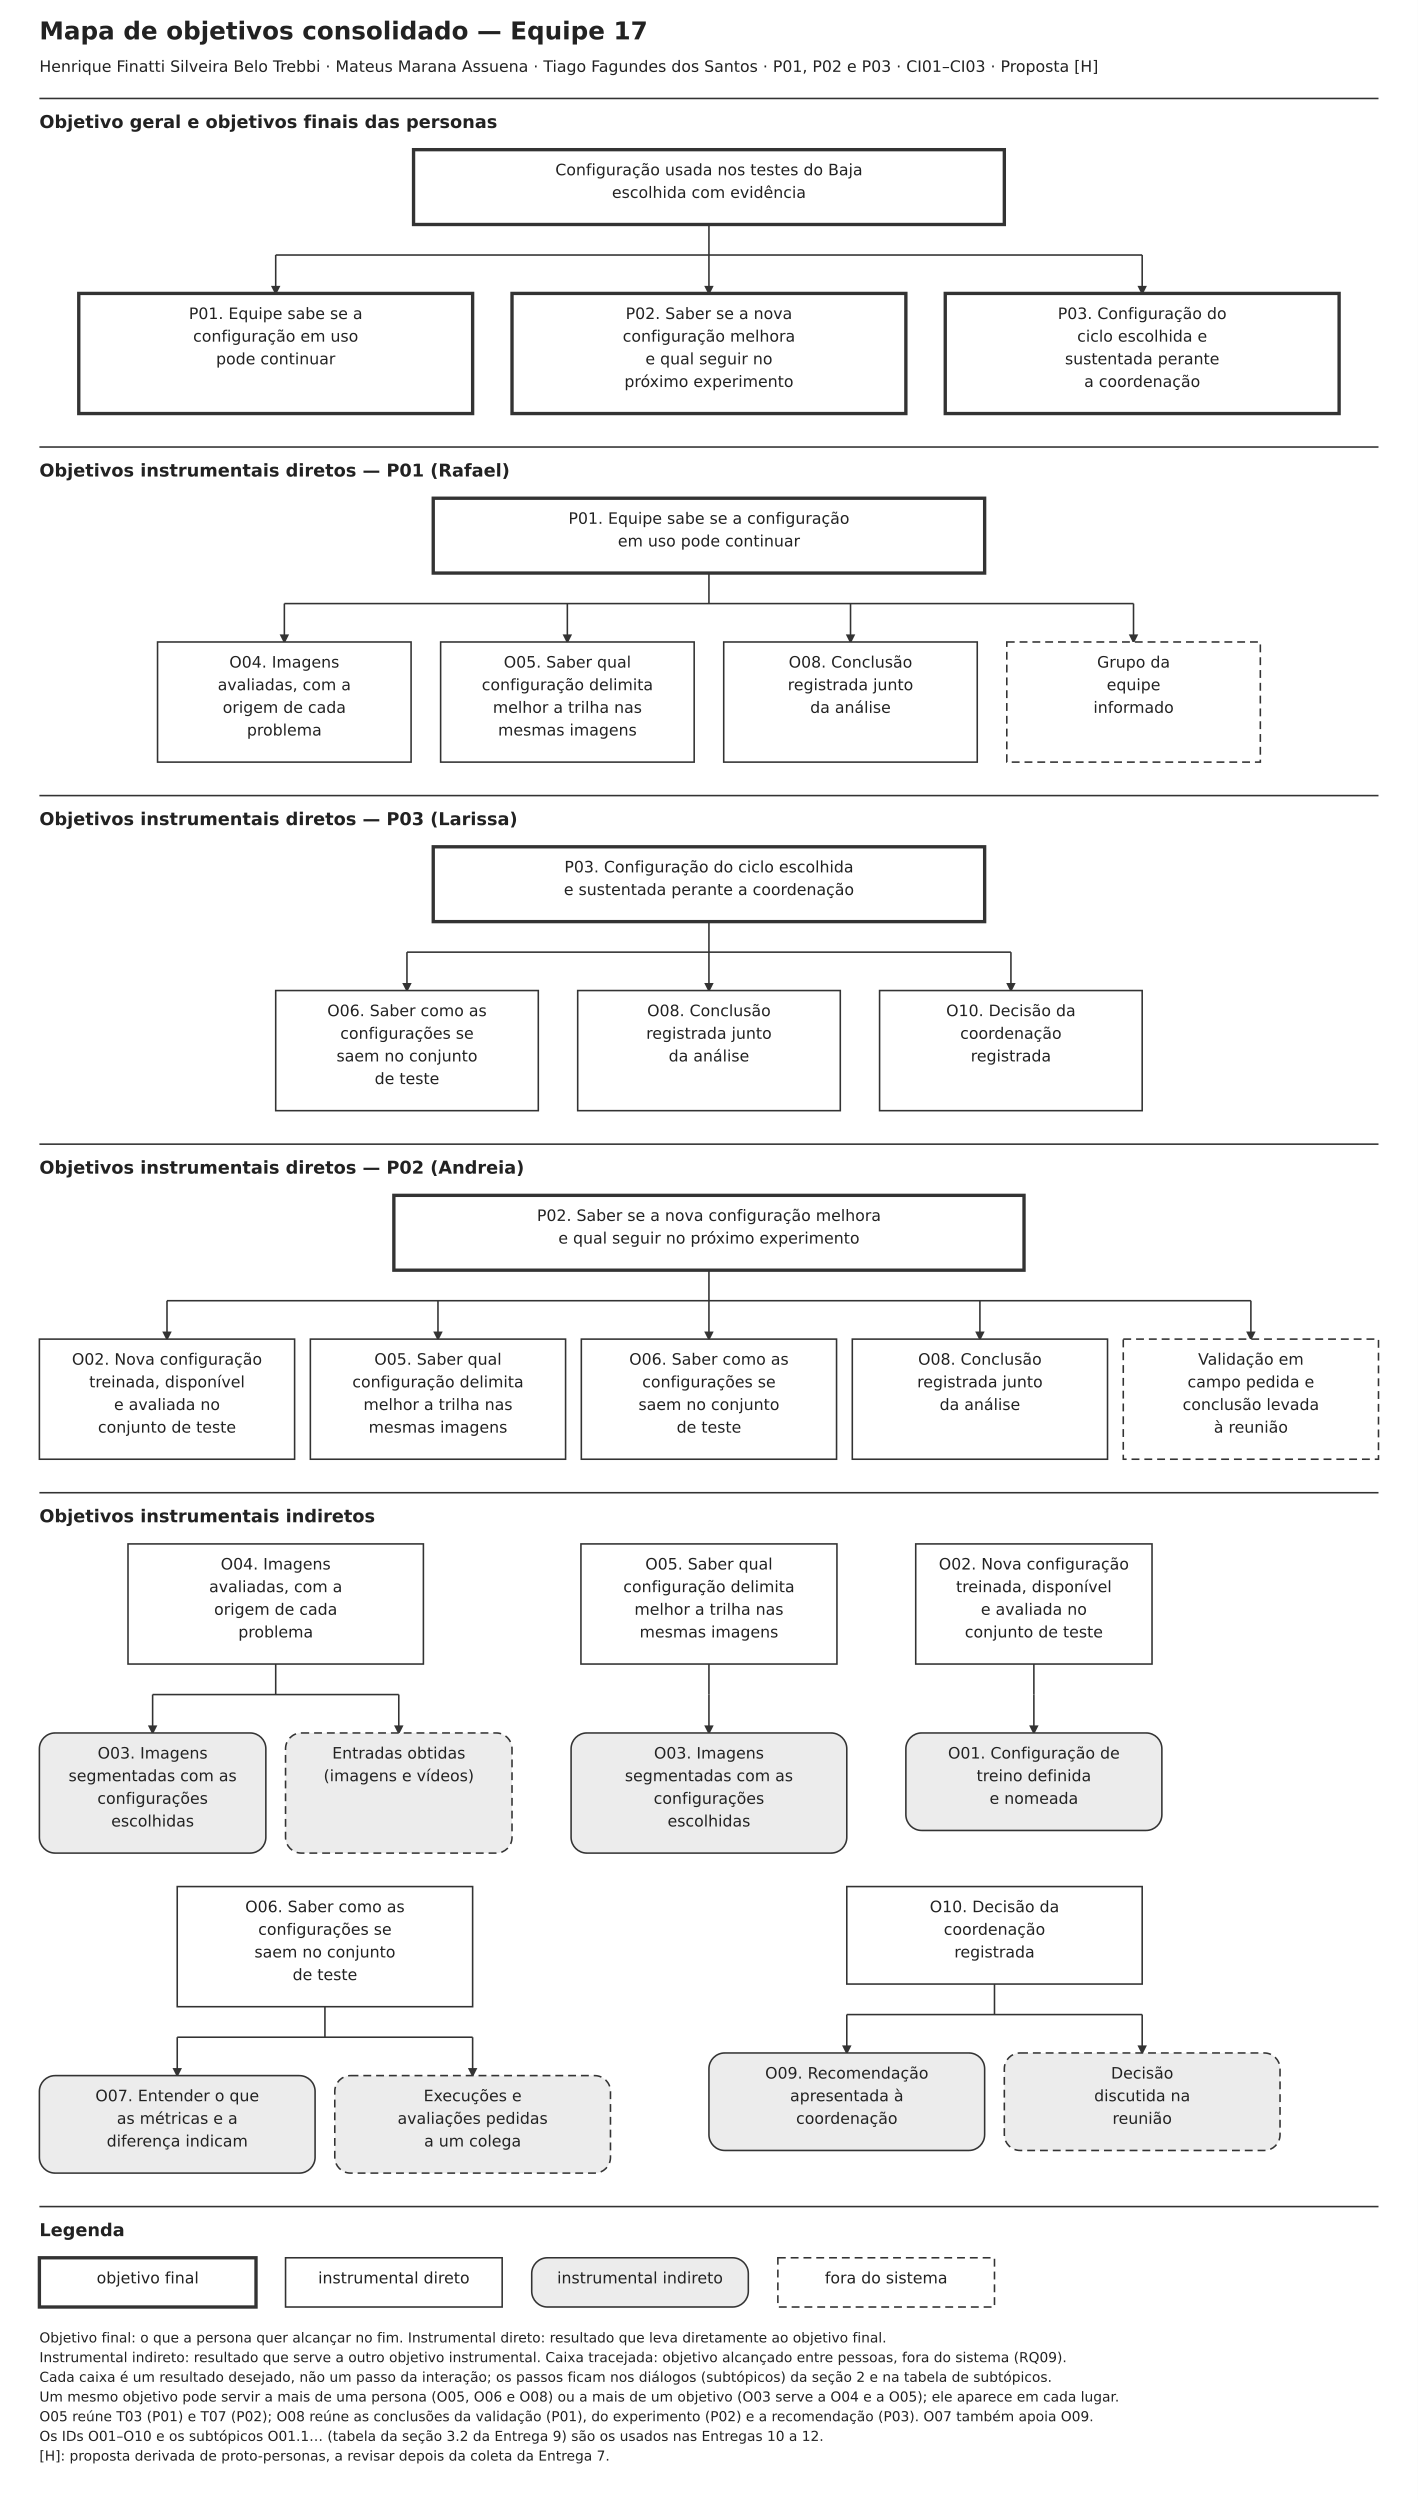
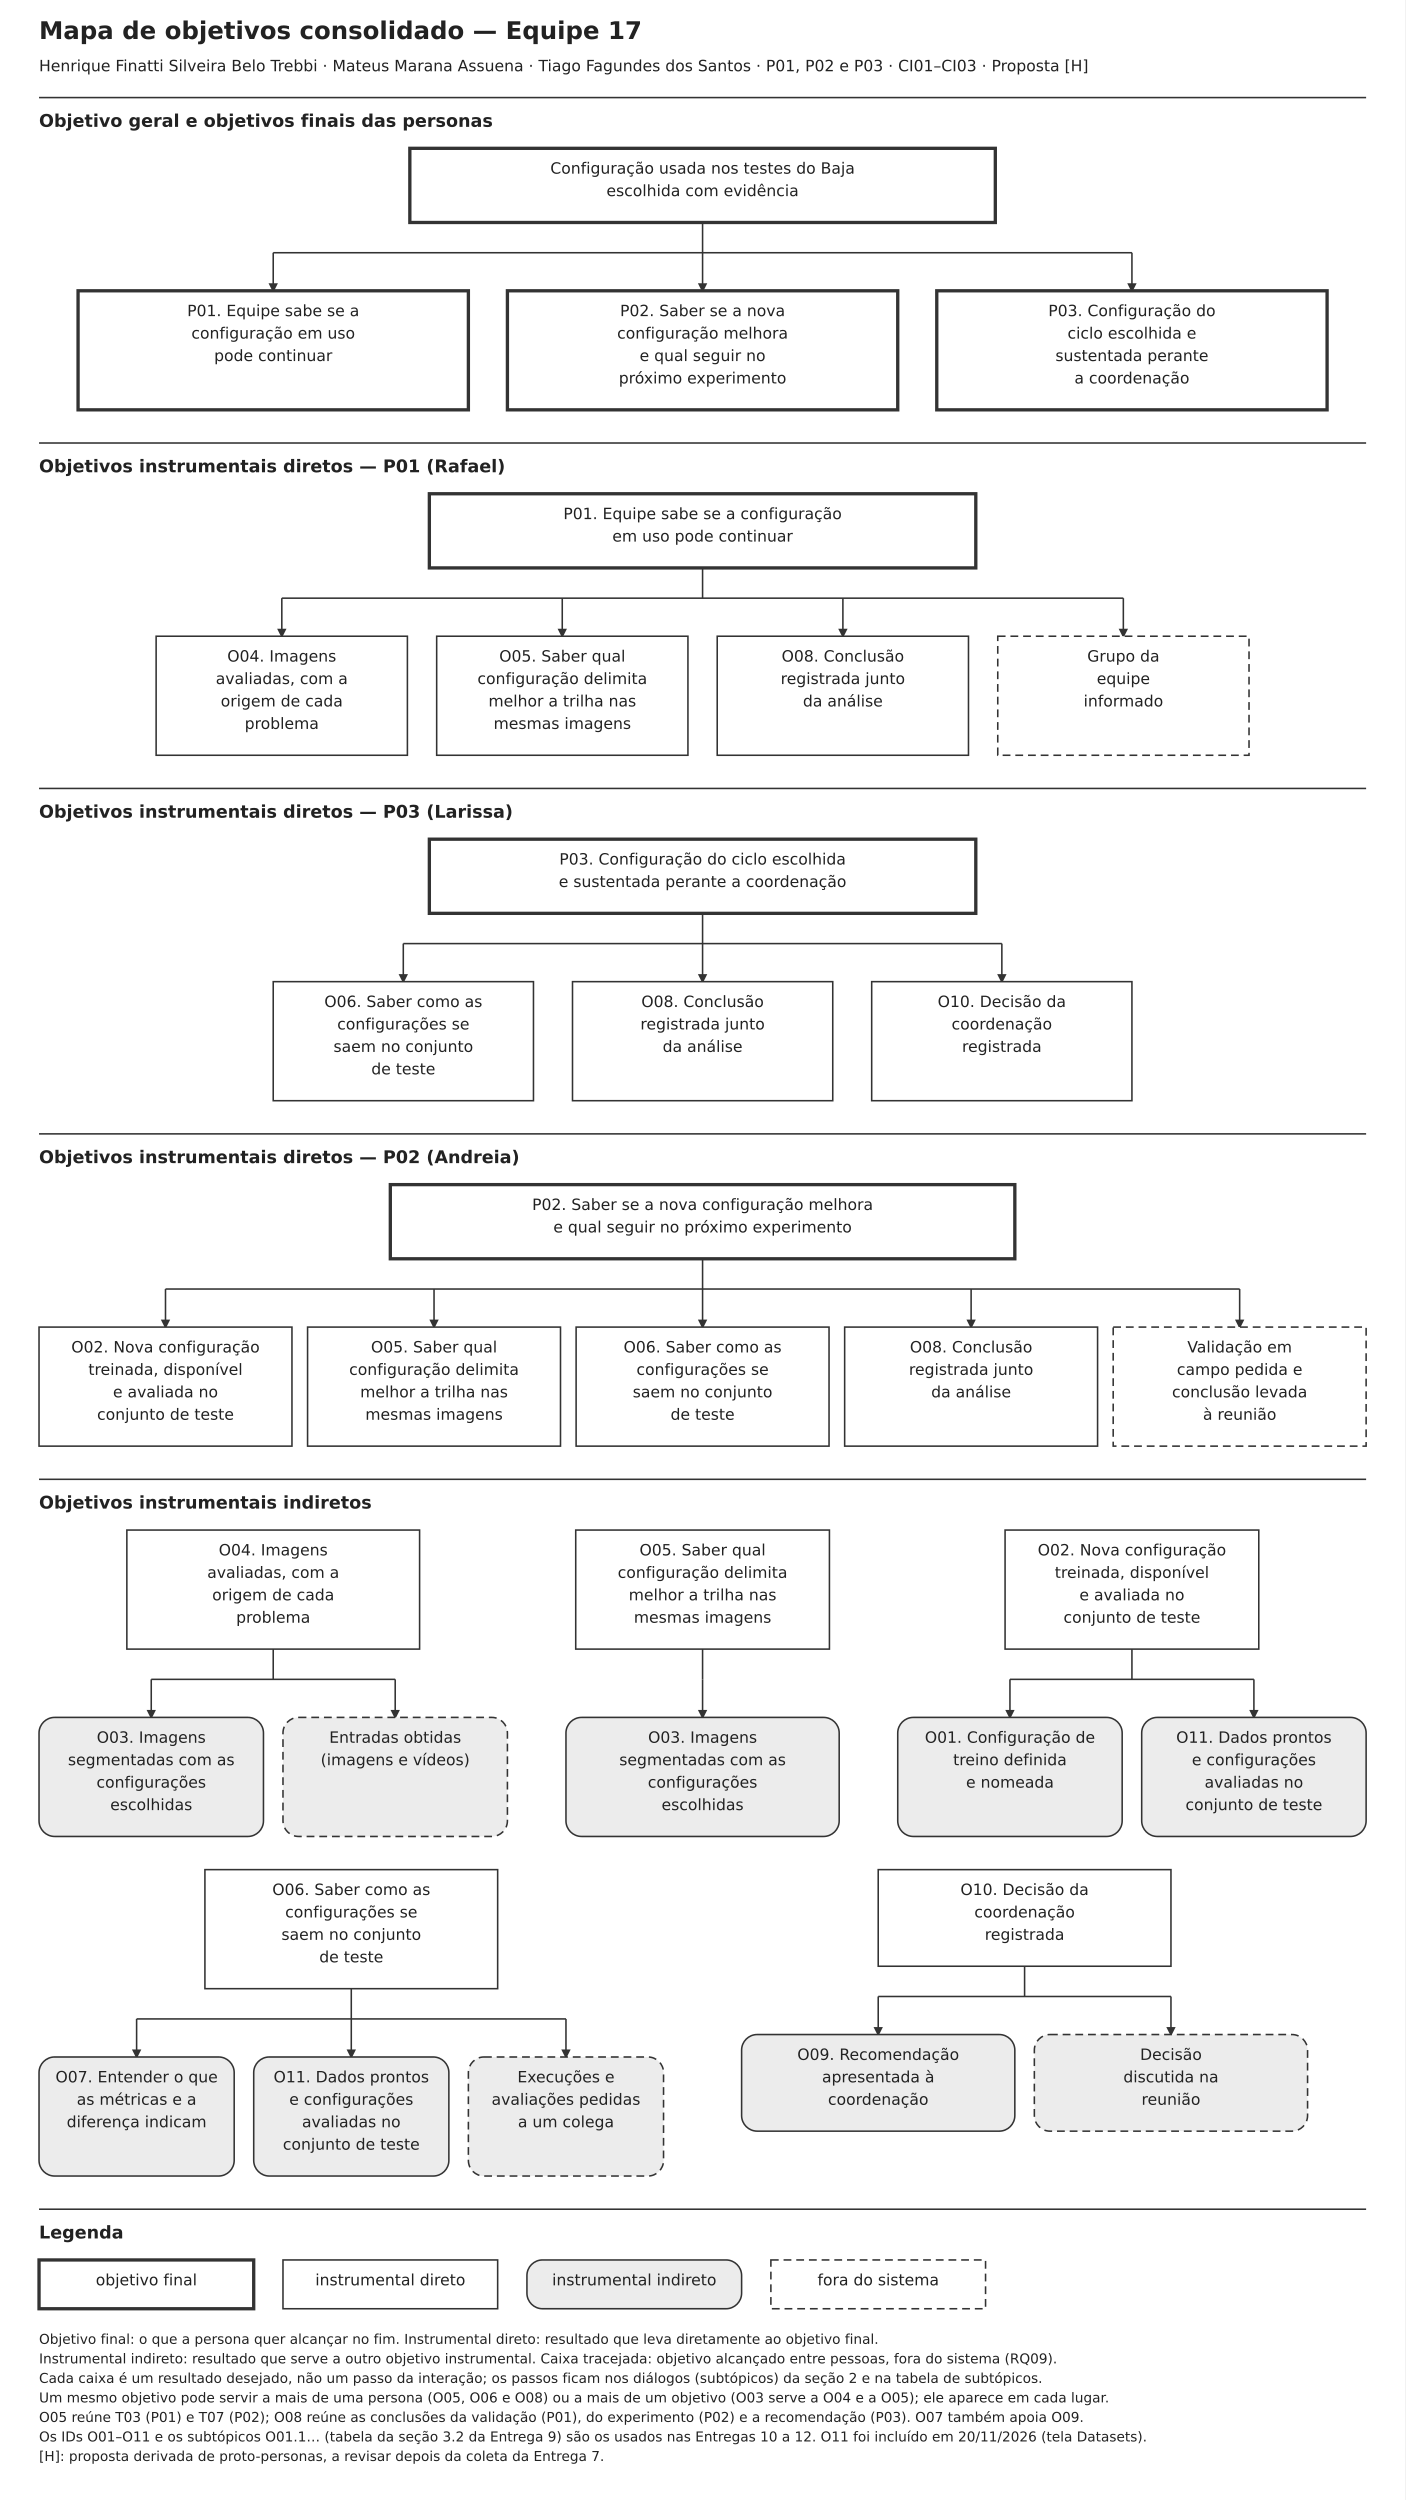
- <svg xmlns="http://www.w3.org/2000/svg" width="1440" height="2539" viewBox="0 0 1440 2539" role="img" aria-labelledby="title desc">
+ <svg xmlns="http://www.w3.org/2000/svg" width="1440" height="2562" viewBox="0 0 1440 2562" role="img" aria-labelledby="title desc">
  <defs>
    <marker id="arrow" viewBox="0 0 10 10" refX="8" refY="5" markerWidth="6" markerHeight="6" orient="auto">
      <path d="M0 0 L10 5 L0 10 Z" fill="#333" />
    </marker>
  </defs>
-   <rect width="1440" height="2539" fill="white" />
+   <rect width="1440" height="2562" fill="white" />
  <g font-family="DejaVu Sans, Arial, sans-serif" fill="#222">
    <text x="40" y="40" text-anchor="start" font-size="25" font-weight="700">Mapa de objetivos consolidado — Equipe 17</text>
    <text x="40" y="73" text-anchor="start" font-size="16" font-weight="400">Henrique Finatti Silveira Belo Trebbi · Mateus Marana Assuena · Tiago Fagundes dos Santos · P01, P02 e P03 · CI01–CI03 · Proposta [H]</text>
    <path d="M40 100 H1400" fill="none" stroke="#333" stroke-width="1.6" />
    <text x="40" y="130" text-anchor="start" font-size="18" font-weight="700">Objetivo geral e objetivos finais das personas</text>
    <g data-box="b1">
      <rect x="420.0" y="152" width="600.0" height="76" fill="white" stroke="#333" stroke-width="3.4" class="frame" />
      <text x="720.0" y="178" text-anchor="middle" font-size="16" font-weight="400">Configuração usada nos testes do Baja</text>
      <text x="720.0" y="201" text-anchor="middle" font-size="16" font-weight="400">escolhida com evidência</text>
    </g>
    <path d="M720.0 228 V259" fill="none" stroke="#333" stroke-width="1.6" />
    <path d="M280.0 259 H1160.0" fill="none" stroke="#333" stroke-width="1.6" />
    <path d="M280.0 259 V298" fill="none" stroke="#333" stroke-width="1.6" marker-end="url(#arrow)" />
    <g data-box="b2">
      <rect x="80.0" y="298" width="400.0" height="122" fill="white" stroke="#333" stroke-width="3.4" class="frame" />
      <text x="280.0" y="324" text-anchor="middle" font-size="16" font-weight="400">P01. Equipe sabe se a</text>
      <text x="280.0" y="347" text-anchor="middle" font-size="16" font-weight="400">configuração em uso</text>
      <text x="280.0" y="370" text-anchor="middle" font-size="16" font-weight="400">pode continuar</text>
    </g>
    <path d="M720.0 259 V298" fill="none" stroke="#333" stroke-width="1.6" marker-end="url(#arrow)" />
    <g data-box="b3">
      <rect x="520.0" y="298" width="400.0" height="122" fill="white" stroke="#333" stroke-width="3.4" class="frame" />
      <text x="720.0" y="324" text-anchor="middle" font-size="16" font-weight="400">P02. Saber se a nova</text>
      <text x="720.0" y="347" text-anchor="middle" font-size="16" font-weight="400">configuração melhora</text>
      <text x="720.0" y="370" text-anchor="middle" font-size="16" font-weight="400">e qual seguir no</text>
      <text x="720.0" y="393" text-anchor="middle" font-size="16" font-weight="400">próximo experimento</text>
    </g>
    <path d="M1160.0 259 V298" fill="none" stroke="#333" stroke-width="1.6" marker-end="url(#arrow)" />
    <g data-box="b4">
      <rect x="960.0" y="298" width="400.0" height="122" fill="white" stroke="#333" stroke-width="3.4" class="frame" />
      <text x="1160.0" y="324" text-anchor="middle" font-size="16" font-weight="400">P03. Configuração do</text>
      <text x="1160.0" y="347" text-anchor="middle" font-size="16" font-weight="400">ciclo escolhida e</text>
      <text x="1160.0" y="370" text-anchor="middle" font-size="16" font-weight="400">sustentada perante</text>
      <text x="1160.0" y="393" text-anchor="middle" font-size="16" font-weight="400">a coordenação</text>
    </g>
    <path d="M40 454 H1400" fill="none" stroke="#333" stroke-width="1.6" />
    <text x="40" y="484" text-anchor="start" font-size="18" font-weight="700">Objetivos instrumentais diretos — P01 (Rafael)</text>
    <g data-box="b5">
      <rect x="440.0" y="506" width="560.0" height="76" fill="white" stroke="#333" stroke-width="3.4" class="frame" />
      <text x="720.0" y="532" text-anchor="middle" font-size="16" font-weight="400">P01. Equipe sabe se a configuração</text>
      <text x="720.0" y="555" text-anchor="middle" font-size="16" font-weight="400">em uso pode continuar</text>
    </g>
    <path d="M720.0 582 V613" fill="none" stroke="#333" stroke-width="1.6" />
    <path d="M288.8 613 H1151.2" fill="none" stroke="#333" stroke-width="1.6" />
    <path d="M288.8 613 V652" fill="none" stroke="#333" stroke-width="1.6" marker-end="url(#arrow)" />
    <g data-box="b6">
      <rect x="160.0" y="652" width="257.5" height="122" fill="white" stroke="#333" stroke-width="1.6" class="frame" />
      <text x="288.75" y="678" text-anchor="middle" font-size="16" font-weight="400">O04. Imagens</text>
      <text x="288.75" y="701" text-anchor="middle" font-size="16" font-weight="400">avaliadas, com a</text>
      <text x="288.75" y="724" text-anchor="middle" font-size="16" font-weight="400">origem de cada</text>
      <text x="288.75" y="747" text-anchor="middle" font-size="16" font-weight="400">problema</text>
    </g>
    <path d="M576.2 613 V652" fill="none" stroke="#333" stroke-width="1.6" marker-end="url(#arrow)" />
    <g data-box="b7">
      <rect x="447.5" y="652" width="257.5" height="122" fill="white" stroke="#333" stroke-width="1.6" class="frame" />
      <text x="576.25" y="678" text-anchor="middle" font-size="16" font-weight="400">O05. Saber qual</text>
      <text x="576.25" y="701" text-anchor="middle" font-size="16" font-weight="400">configuração delimita</text>
      <text x="576.25" y="724" text-anchor="middle" font-size="16" font-weight="400">melhor a trilha nas</text>
      <text x="576.25" y="747" text-anchor="middle" font-size="16" font-weight="400">mesmas imagens</text>
    </g>
    <path d="M863.8 613 V652" fill="none" stroke="#333" stroke-width="1.6" marker-end="url(#arrow)" />
    <g data-box="b8">
      <rect x="735.0" y="652" width="257.5" height="122" fill="white" stroke="#333" stroke-width="1.6" class="frame" />
      <text x="863.75" y="678" text-anchor="middle" font-size="16" font-weight="400">O08. Conclusão</text>
      <text x="863.75" y="701" text-anchor="middle" font-size="16" font-weight="400">registrada junto</text>
      <text x="863.75" y="724" text-anchor="middle" font-size="16" font-weight="400">da análise</text>
    </g>
    <path d="M1151.2 613 V652" fill="none" stroke="#333" stroke-width="1.6" marker-end="url(#arrow)" />
    <g data-box="b9">
      <rect x="1022.5" y="652" width="257.5" height="122" fill="white" stroke="#333" stroke-width="1.6" stroke-dasharray="8 5" class="frame" />
      <text x="1151.25" y="678" text-anchor="middle" font-size="16" font-weight="400">Grupo da</text>
      <text x="1151.25" y="701" text-anchor="middle" font-size="16" font-weight="400">equipe</text>
      <text x="1151.25" y="724" text-anchor="middle" font-size="16" font-weight="400">informado</text>
    </g>
    <path d="M40 808 H1400" fill="none" stroke="#333" stroke-width="1.6" />
    <text x="40" y="838" text-anchor="start" font-size="18" font-weight="700">Objetivos instrumentais diretos — P03 (Larissa)</text>
    <g data-box="b10">
      <rect x="440.0" y="860" width="560.0" height="76" fill="white" stroke="#333" stroke-width="3.4" class="frame" />
      <text x="720.0" y="886" text-anchor="middle" font-size="16" font-weight="400">P03. Configuração do ciclo escolhida</text>
      <text x="720.0" y="909" text-anchor="middle" font-size="16" font-weight="400">e sustentada perante a coordenação</text>
    </g>
    <path d="M720.0 936 V967" fill="none" stroke="#333" stroke-width="1.6" />
    <path d="M413.3 967 H1026.7" fill="none" stroke="#333" stroke-width="1.6" />
    <path d="M413.3 967 V1006" fill="none" stroke="#333" stroke-width="1.6" marker-end="url(#arrow)" />
    <g data-box="b11">
      <rect x="280.0" y="1006" width="266.7" height="122" fill="white" stroke="#333" stroke-width="1.6" class="frame" />
      <text x="413.333" y="1032" text-anchor="middle" font-size="16" font-weight="400">O06. Saber como as</text>
      <text x="413.333" y="1055" text-anchor="middle" font-size="16" font-weight="400">configurações se</text>
      <text x="413.333" y="1078" text-anchor="middle" font-size="16" font-weight="400">saem no conjunto</text>
      <text x="413.333" y="1101" text-anchor="middle" font-size="16" font-weight="400">de teste</text>
    </g>
    <path d="M720.0 967 V1006" fill="none" stroke="#333" stroke-width="1.6" marker-end="url(#arrow)" />
    <g data-box="b12">
      <rect x="586.7" y="1006" width="266.7" height="122" fill="white" stroke="#333" stroke-width="1.6" class="frame" />
      <text x="720.0" y="1032" text-anchor="middle" font-size="16" font-weight="400">O08. Conclusão</text>
      <text x="720.0" y="1055" text-anchor="middle" font-size="16" font-weight="400">registrada junto</text>
      <text x="720.0" y="1078" text-anchor="middle" font-size="16" font-weight="400">da análise</text>
    </g>
    <path d="M1026.7 967 V1006" fill="none" stroke="#333" stroke-width="1.6" marker-end="url(#arrow)" />
    <g data-box="b13">
      <rect x="893.3" y="1006" width="266.7" height="122" fill="white" stroke="#333" stroke-width="1.6" class="frame" />
      <text x="1026.667" y="1032" text-anchor="middle" font-size="16" font-weight="400">O10. Decisão da</text>
      <text x="1026.667" y="1055" text-anchor="middle" font-size="16" font-weight="400">coordenação</text>
      <text x="1026.667" y="1078" text-anchor="middle" font-size="16" font-weight="400">registrada</text>
    </g>
    <path d="M40 1162 H1400" fill="none" stroke="#333" stroke-width="1.6" />
    <text x="40" y="1192" text-anchor="start" font-size="18" font-weight="700">Objetivos instrumentais diretos — P02 (Andreia)</text>
    <g data-box="b14">
      <rect x="400.0" y="1214" width="640.0" height="76" fill="white" stroke="#333" stroke-width="3.4" class="frame" />
      <text x="720.0" y="1240" text-anchor="middle" font-size="16" font-weight="400">P02. Saber se a nova configuração melhora</text>
      <text x="720.0" y="1263" text-anchor="middle" font-size="16" font-weight="400">e qual seguir no próximo experimento</text>
    </g>
    <path d="M720.0 1290 V1321" fill="none" stroke="#333" stroke-width="1.6" />
    <path d="M169.6 1321 H1270.4" fill="none" stroke="#333" stroke-width="1.6" />
    <path d="M169.6 1321 V1360" fill="none" stroke="#333" stroke-width="1.6" marker-end="url(#arrow)" />
    <g data-box="b15">
      <rect x="40.0" y="1360" width="259.2" height="122" fill="white" stroke="#333" stroke-width="1.6" class="frame" />
      <text x="169.6" y="1386" text-anchor="middle" font-size="16" font-weight="400">O02. Nova configuração</text>
      <text x="169.6" y="1409" text-anchor="middle" font-size="16" font-weight="400">treinada, disponível</text>
      <text x="169.6" y="1432" text-anchor="middle" font-size="16" font-weight="400">e avaliada no</text>
      <text x="169.6" y="1455" text-anchor="middle" font-size="16" font-weight="400">conjunto de teste</text>
    </g>
    <path d="M444.8 1321 V1360" fill="none" stroke="#333" stroke-width="1.6" marker-end="url(#arrow)" />
    <g data-box="b16">
      <rect x="315.2" y="1360" width="259.2" height="122" fill="white" stroke="#333" stroke-width="1.6" class="frame" />
      <text x="444.8" y="1386" text-anchor="middle" font-size="16" font-weight="400">O05. Saber qual</text>
      <text x="444.8" y="1409" text-anchor="middle" font-size="16" font-weight="400">configuração delimita</text>
      <text x="444.8" y="1432" text-anchor="middle" font-size="16" font-weight="400">melhor a trilha nas</text>
      <text x="444.8" y="1455" text-anchor="middle" font-size="16" font-weight="400">mesmas imagens</text>
    </g>
    <path d="M720.0 1321 V1360" fill="none" stroke="#333" stroke-width="1.6" marker-end="url(#arrow)" />
    <g data-box="b17">
      <rect x="590.4" y="1360" width="259.2" height="122" fill="white" stroke="#333" stroke-width="1.6" class="frame" />
      <text x="720.0" y="1386" text-anchor="middle" font-size="16" font-weight="400">O06. Saber como as</text>
      <text x="720.0" y="1409" text-anchor="middle" font-size="16" font-weight="400">configurações se</text>
      <text x="720.0" y="1432" text-anchor="middle" font-size="16" font-weight="400">saem no conjunto</text>
      <text x="720.0" y="1455" text-anchor="middle" font-size="16" font-weight="400">de teste</text>
    </g>
    <path d="M995.2 1321 V1360" fill="none" stroke="#333" stroke-width="1.6" marker-end="url(#arrow)" />
    <g data-box="b18">
      <rect x="865.6" y="1360" width="259.2" height="122" fill="white" stroke="#333" stroke-width="1.6" class="frame" />
      <text x="995.2" y="1386" text-anchor="middle" font-size="16" font-weight="400">O08. Conclusão</text>
      <text x="995.2" y="1409" text-anchor="middle" font-size="16" font-weight="400">registrada junto</text>
      <text x="995.2" y="1432" text-anchor="middle" font-size="16" font-weight="400">da análise</text>
    </g>
    <path d="M1270.4 1321 V1360" fill="none" stroke="#333" stroke-width="1.6" marker-end="url(#arrow)" />
    <g data-box="b19">
      <rect x="1140.8" y="1360" width="259.2" height="122" fill="white" stroke="#333" stroke-width="1.6" stroke-dasharray="8 5" class="frame" />
      <text x="1270.4" y="1386" text-anchor="middle" font-size="16" font-weight="400">Validação em</text>
      <text x="1270.4" y="1409" text-anchor="middle" font-size="16" font-weight="400">campo pedida e</text>
      <text x="1270.4" y="1432" text-anchor="middle" font-size="16" font-weight="400">conclusão levada</text>
      <text x="1270.4" y="1455" text-anchor="middle" font-size="16" font-weight="400">à reunião</text>
    </g>
    <path d="M40 1516 H1400" fill="none" stroke="#333" stroke-width="1.6" />
    <text x="40" y="1546" text-anchor="start" font-size="18" font-weight="700">Objetivos instrumentais indiretos</text>
    <g data-box="b20">
      <rect x="130.0" y="1568" width="300.0" height="122" fill="white" stroke="#333" stroke-width="1.6" class="frame" />
      <text x="280.0" y="1594" text-anchor="middle" font-size="16" font-weight="400">O04. Imagens</text>
      <text x="280.0" y="1617" text-anchor="middle" font-size="16" font-weight="400">avaliadas, com a</text>
      <text x="280.0" y="1640" text-anchor="middle" font-size="16" font-weight="400">origem de cada</text>
      <text x="280.0" y="1663" text-anchor="middle" font-size="16" font-weight="400">problema</text>
    </g>
    <path d="M280.0 1690 V1721" fill="none" stroke="#333" stroke-width="1.6" />
    <path d="M155.0 1721 H405.0" fill="none" stroke="#333" stroke-width="1.6" />
    <path d="M155.0 1721 V1760" fill="none" stroke="#333" stroke-width="1.6" marker-end="url(#arrow)" />
    <g data-box="b21">
      <rect x="40.0" y="1760" width="230.0" height="122" fill="#ececec" rx="16" stroke="#333" stroke-width="1.6" class="frame" />
      <text x="155.0" y="1786" text-anchor="middle" font-size="16" font-weight="400">O03. Imagens</text>
      <text x="155.0" y="1809" text-anchor="middle" font-size="16" font-weight="400">segmentadas com as</text>
      <text x="155.0" y="1832" text-anchor="middle" font-size="16" font-weight="400">configurações</text>
      <text x="155.0" y="1855" text-anchor="middle" font-size="16" font-weight="400">escolhidas</text>
    </g>
    <path d="M405.0 1721 V1760" fill="none" stroke="#333" stroke-width="1.6" marker-end="url(#arrow)" />
    <g data-box="b22">
      <rect x="290.0" y="1760" width="230.0" height="122" fill="#ececec" rx="16" stroke="#333" stroke-width="1.6" stroke-dasharray="8 5" class="frame" />
      <text x="405.0" y="1786" text-anchor="middle" font-size="16" font-weight="400">Entradas obtidas</text>
      <text x="405.0" y="1809" text-anchor="middle" font-size="16" font-weight="400">(imagens e vídeos)</text>
    </g>
    <g data-box="b23">
      <rect x="590.0" y="1568" width="260.0" height="122" fill="white" stroke="#333" stroke-width="1.6" class="frame" />
      <text x="720.0" y="1594" text-anchor="middle" font-size="16" font-weight="400">O05. Saber qual</text>
      <text x="720.0" y="1617" text-anchor="middle" font-size="16" font-weight="400">configuração delimita</text>
      <text x="720.0" y="1640" text-anchor="middle" font-size="16" font-weight="400">melhor a trilha nas</text>
      <text x="720.0" y="1663" text-anchor="middle" font-size="16" font-weight="400">mesmas imagens</text>
    </g>
    <path d="M720.0 1690 V1721" fill="none" stroke="#333" stroke-width="1.6" />
    <path d="M720.0 1721 H720.0" fill="none" stroke="#333" stroke-width="1.6" />
    <path d="M720.0 1721 V1760" fill="none" stroke="#333" stroke-width="1.6" marker-end="url(#arrow)" />
    <g data-box="b24">
      <rect x="580.0" y="1760" width="280.0" height="122" fill="#ececec" rx="16" stroke="#333" stroke-width="1.6" class="frame" />
      <text x="720.0" y="1786" text-anchor="middle" font-size="16" font-weight="400">O03. Imagens</text>
      <text x="720.0" y="1809" text-anchor="middle" font-size="16" font-weight="400">segmentadas com as</text>
      <text x="720.0" y="1832" text-anchor="middle" font-size="16" font-weight="400">configurações</text>
      <text x="720.0" y="1855" text-anchor="middle" font-size="16" font-weight="400">escolhidas</text>
    </g>
    <g data-box="b25">
-       <rect x="930.0" y="1568" width="240.0" height="122" fill="white" stroke="#333" stroke-width="1.6" class="frame" />
-       <text x="1050.0" y="1594" text-anchor="middle" font-size="16" font-weight="400">O02. Nova configuração</text>
-       <text x="1050.0" y="1617" text-anchor="middle" font-size="16" font-weight="400">treinada, disponível</text>
-       <text x="1050.0" y="1640" text-anchor="middle" font-size="16" font-weight="400">e avaliada no</text>
-       <text x="1050.0" y="1663" text-anchor="middle" font-size="16" font-weight="400">conjunto de teste</text>
-     </g>
-     <path d="M1050.0 1690 V1721" fill="none" stroke="#333" stroke-width="1.6" />
-     <path d="M1050.0 1721 H1050.0" fill="none" stroke="#333" stroke-width="1.6" />
-     <path d="M1050.0 1721 V1760" fill="none" stroke="#333" stroke-width="1.6" marker-end="url(#arrow)" />
+       <rect x="1030.0" y="1568" width="260.0" height="122" fill="white" stroke="#333" stroke-width="1.6" class="frame" />
+       <text x="1160.0" y="1594" text-anchor="middle" font-size="16" font-weight="400">O02. Nova configuração</text>
+       <text x="1160.0" y="1617" text-anchor="middle" font-size="16" font-weight="400">treinada, disponível</text>
+       <text x="1160.0" y="1640" text-anchor="middle" font-size="16" font-weight="400">e avaliada no</text>
+       <text x="1160.0" y="1663" text-anchor="middle" font-size="16" font-weight="400">conjunto de teste</text>
+     </g>
+     <path d="M1160.0 1690 V1721" fill="none" stroke="#333" stroke-width="1.6" />
+     <path d="M1035.0 1721 H1285.0" fill="none" stroke="#333" stroke-width="1.6" />
+     <path d="M1035.0 1721 V1760" fill="none" stroke="#333" stroke-width="1.6" marker-end="url(#arrow)" />
    <g data-box="b26">
-       <rect x="920.0" y="1760" width="260.0" height="99" fill="#ececec" rx="16" stroke="#333" stroke-width="1.6" class="frame" />
-       <text x="1050.0" y="1786" text-anchor="middle" font-size="16" font-weight="400">O01. Configuração de</text>
-       <text x="1050.0" y="1809" text-anchor="middle" font-size="16" font-weight="400">treino definida</text>
-       <text x="1050.0" y="1832" text-anchor="middle" font-size="16" font-weight="400">e nomeada</text>
-     </g>
+       <rect x="920.0" y="1760" width="230.0" height="122" fill="#ececec" rx="16" stroke="#333" stroke-width="1.6" class="frame" />
+       <text x="1035.0" y="1786" text-anchor="middle" font-size="16" font-weight="400">O01. Configuração de</text>
+       <text x="1035.0" y="1809" text-anchor="middle" font-size="16" font-weight="400">treino definida</text>
+       <text x="1035.0" y="1832" text-anchor="middle" font-size="16" font-weight="400">e nomeada</text>
+     </g>
+     <path d="M1285.0 1721 V1760" fill="none" stroke="#333" stroke-width="1.6" marker-end="url(#arrow)" />
    <g data-box="b27">
-       <rect x="180.0" y="1916" width="300.0" height="122" fill="white" stroke="#333" stroke-width="1.6" class="frame" />
-       <text x="330.0" y="1942" text-anchor="middle" font-size="16" font-weight="400">O06. Saber como as</text>
-       <text x="330.0" y="1965" text-anchor="middle" font-size="16" font-weight="400">configurações se</text>
-       <text x="330.0" y="1988" text-anchor="middle" font-size="16" font-weight="400">saem no conjunto</text>
-       <text x="330.0" y="2011" text-anchor="middle" font-size="16" font-weight="400">de teste</text>
-     </g>
-     <path d="M330.0 2038 V2069" fill="none" stroke="#333" stroke-width="1.6" />
-     <path d="M180.0 2069 H480.0" fill="none" stroke="#333" stroke-width="1.6" />
-     <path d="M180.0 2069 V2108" fill="none" stroke="#333" stroke-width="1.6" marker-end="url(#arrow)" />
+       <rect x="1170.0" y="1760" width="230.0" height="122" fill="#ececec" rx="16" stroke="#333" stroke-width="1.6" class="frame" />
+       <text x="1285.0" y="1786" text-anchor="middle" font-size="16" font-weight="400">O11. Dados prontos</text>
+       <text x="1285.0" y="1809" text-anchor="middle" font-size="16" font-weight="400">e configurações</text>
+       <text x="1285.0" y="1832" text-anchor="middle" font-size="16" font-weight="400">avaliadas no</text>
+       <text x="1285.0" y="1855" text-anchor="middle" font-size="16" font-weight="400">conjunto de teste</text>
+     </g>
    <g data-box="b28">
-       <rect x="40.0" y="2108" width="280.0" height="99" fill="#ececec" rx="16" stroke="#333" stroke-width="1.6" class="frame" />
-       <text x="180.0" y="2134" text-anchor="middle" font-size="16" font-weight="400">O07. Entender o que</text>
-       <text x="180.0" y="2157" text-anchor="middle" font-size="16" font-weight="400">as métricas e a</text>
-       <text x="180.0" y="2180" text-anchor="middle" font-size="16" font-weight="400">diferença indicam</text>
-     </g>
-     <path d="M480.0 2069 V2108" fill="none" stroke="#333" stroke-width="1.6" marker-end="url(#arrow)" />
+       <rect x="210.0" y="1916" width="300.0" height="122" fill="white" stroke="#333" stroke-width="1.6" class="frame" />
+       <text x="360.0" y="1942" text-anchor="middle" font-size="16" font-weight="400">O06. Saber como as</text>
+       <text x="360.0" y="1965" text-anchor="middle" font-size="16" font-weight="400">configurações se</text>
+       <text x="360.0" y="1988" text-anchor="middle" font-size="16" font-weight="400">saem no conjunto</text>
+       <text x="360.0" y="2011" text-anchor="middle" font-size="16" font-weight="400">de teste</text>
+     </g>
+     <path d="M360.0 2038 V2069" fill="none" stroke="#333" stroke-width="1.6" />
+     <path d="M140.0 2069 H580.0" fill="none" stroke="#333" stroke-width="1.6" />
+     <path d="M140.0 2069 V2108" fill="none" stroke="#333" stroke-width="1.6" marker-end="url(#arrow)" />
    <g data-box="b29">
-       <rect x="340.0" y="2108" width="280.0" height="99" fill="#ececec" rx="16" stroke="#333" stroke-width="1.6" stroke-dasharray="8 5" class="frame" />
-       <text x="480.0" y="2134" text-anchor="middle" font-size="16" font-weight="400">Execuções e</text>
-       <text x="480.0" y="2157" text-anchor="middle" font-size="16" font-weight="400">avaliações pedidas</text>
-       <text x="480.0" y="2180" text-anchor="middle" font-size="16" font-weight="400">a um colega</text>
-     </g>
+       <rect x="40.0" y="2108" width="200.0" height="122" fill="#ececec" rx="16" stroke="#333" stroke-width="1.6" class="frame" />
+       <text x="140.0" y="2134" text-anchor="middle" font-size="16" font-weight="400">O07. Entender o que</text>
+       <text x="140.0" y="2157" text-anchor="middle" font-size="16" font-weight="400">as métricas e a</text>
+       <text x="140.0" y="2180" text-anchor="middle" font-size="16" font-weight="400">diferença indicam</text>
+     </g>
+     <path d="M360.0 2069 V2108" fill="none" stroke="#333" stroke-width="1.6" marker-end="url(#arrow)" />
    <g data-box="b30">
-       <rect x="860.0" y="1916" width="300.0" height="99" fill="white" stroke="#333" stroke-width="1.6" class="frame" />
-       <text x="1010.0" y="1942" text-anchor="middle" font-size="16" font-weight="400">O10. Decisão da</text>
-       <text x="1010.0" y="1965" text-anchor="middle" font-size="16" font-weight="400">coordenação</text>
-       <text x="1010.0" y="1988" text-anchor="middle" font-size="16" font-weight="400">registrada</text>
-     </g>
-     <path d="M1010.0 2015 V2046" fill="none" stroke="#333" stroke-width="1.6" />
-     <path d="M860.0 2046 H1160.0" fill="none" stroke="#333" stroke-width="1.6" />
-     <path d="M860.0 2046 V2085" fill="none" stroke="#333" stroke-width="1.6" marker-end="url(#arrow)" />
+       <rect x="260.0" y="2108" width="200.0" height="122" fill="#ececec" rx="16" stroke="#333" stroke-width="1.6" class="frame" />
+       <text x="360.0" y="2134" text-anchor="middle" font-size="16" font-weight="400">O11. Dados prontos</text>
+       <text x="360.0" y="2157" text-anchor="middle" font-size="16" font-weight="400">e configurações</text>
+       <text x="360.0" y="2180" text-anchor="middle" font-size="16" font-weight="400">avaliadas no</text>
+       <text x="360.0" y="2203" text-anchor="middle" font-size="16" font-weight="400">conjunto de teste</text>
+     </g>
+     <path d="M580.0 2069 V2108" fill="none" stroke="#333" stroke-width="1.6" marker-end="url(#arrow)" />
    <g data-box="b31">
-       <rect x="720.0" y="2085" width="280.0" height="99" fill="#ececec" rx="16" stroke="#333" stroke-width="1.6" class="frame" />
-       <text x="860.0" y="2111" text-anchor="middle" font-size="16" font-weight="400">O09. Recomendação</text>
-       <text x="860.0" y="2134" text-anchor="middle" font-size="16" font-weight="400">apresentada à</text>
-       <text x="860.0" y="2157" text-anchor="middle" font-size="16" font-weight="400">coordenação</text>
-     </g>
-     <path d="M1160.0 2046 V2085" fill="none" stroke="#333" stroke-width="1.6" marker-end="url(#arrow)" />
+       <rect x="480.0" y="2108" width="200.0" height="122" fill="#ececec" rx="16" stroke="#333" stroke-width="1.6" stroke-dasharray="8 5" class="frame" />
+       <text x="580.0" y="2134" text-anchor="middle" font-size="16" font-weight="400">Execuções e</text>
+       <text x="580.0" y="2157" text-anchor="middle" font-size="16" font-weight="400">avaliações pedidas</text>
+       <text x="580.0" y="2180" text-anchor="middle" font-size="16" font-weight="400">a um colega</text>
+     </g>
    <g data-box="b32">
-       <rect x="1020.0" y="2085" width="280.0" height="99" fill="#ececec" rx="16" stroke="#333" stroke-width="1.6" stroke-dasharray="8 5" class="frame" />
-       <text x="1160.0" y="2111" text-anchor="middle" font-size="16" font-weight="400">Decisão</text>
-       <text x="1160.0" y="2134" text-anchor="middle" font-size="16" font-weight="400">discutida na</text>
-       <text x="1160.0" y="2157" text-anchor="middle" font-size="16" font-weight="400">reunião</text>
-     </g>
-     <path d="M40 2241 H1400" fill="none" stroke="#333" stroke-width="1.6" />
-     <text x="40" y="2271" text-anchor="start" font-size="18" font-weight="700">Legenda</text>
+       <rect x="900.0" y="1916" width="300.0" height="99" fill="white" stroke="#333" stroke-width="1.6" class="frame" />
+       <text x="1050.0" y="1942" text-anchor="middle" font-size="16" font-weight="400">O10. Decisão da</text>
+       <text x="1050.0" y="1965" text-anchor="middle" font-size="16" font-weight="400">coordenação</text>
+       <text x="1050.0" y="1988" text-anchor="middle" font-size="16" font-weight="400">registrada</text>
+     </g>
+     <path d="M1050.0 2015 V2046" fill="none" stroke="#333" stroke-width="1.6" />
+     <path d="M900.0 2046 H1200.0" fill="none" stroke="#333" stroke-width="1.6" />
+     <path d="M900.0 2046 V2085" fill="none" stroke="#333" stroke-width="1.6" marker-end="url(#arrow)" />
    <g data-box="b33">
-       <rect x="40.0" y="2293" width="220.0" height="50" fill="white" stroke="#333" stroke-width="3.4" class="frame" />
-       <text x="150" y="2319" text-anchor="middle" font-size="16" font-weight="400">objetivo final</text>
-     </g>
+       <rect x="760.0" y="2085" width="280.0" height="99" fill="#ececec" rx="16" stroke="#333" stroke-width="1.6" class="frame" />
+       <text x="900.0" y="2111" text-anchor="middle" font-size="16" font-weight="400">O09. Recomendação</text>
+       <text x="900.0" y="2134" text-anchor="middle" font-size="16" font-weight="400">apresentada à</text>
+       <text x="900.0" y="2157" text-anchor="middle" font-size="16" font-weight="400">coordenação</text>
+     </g>
+     <path d="M1200.0 2046 V2085" fill="none" stroke="#333" stroke-width="1.6" marker-end="url(#arrow)" />
    <g data-box="b34">
-       <rect x="290.0" y="2293" width="220.0" height="50" fill="white" stroke="#333" stroke-width="1.6" class="frame" />
-       <text x="400" y="2319" text-anchor="middle" font-size="16" font-weight="400">instrumental direto</text>
-     </g>
+       <rect x="1060.0" y="2085" width="280.0" height="99" fill="#ececec" rx="16" stroke="#333" stroke-width="1.6" stroke-dasharray="8 5" class="frame" />
+       <text x="1200.0" y="2111" text-anchor="middle" font-size="16" font-weight="400">Decisão</text>
+       <text x="1200.0" y="2134" text-anchor="middle" font-size="16" font-weight="400">discutida na</text>
+       <text x="1200.0" y="2157" text-anchor="middle" font-size="16" font-weight="400">reunião</text>
+     </g>
+     <path d="M40 2264 H1400" fill="none" stroke="#333" stroke-width="1.6" />
+     <text x="40" y="2294" text-anchor="start" font-size="18" font-weight="700">Legenda</text>
    <g data-box="b35">
-       <rect x="540.0" y="2293" width="220.0" height="50" fill="#ececec" rx="16" stroke="#333" stroke-width="1.6" class="frame" />
-       <text x="650" y="2319" text-anchor="middle" font-size="16" font-weight="400">instrumental indireto</text>
+       <rect x="40.0" y="2316" width="220.0" height="50" fill="white" stroke="#333" stroke-width="3.4" class="frame" />
+       <text x="150" y="2342" text-anchor="middle" font-size="16" font-weight="400">objetivo final</text>
    </g>
    <g data-box="b36">
-       <rect x="790.0" y="2293" width="220.0" height="50" fill="white" stroke="#333" stroke-width="1.6" stroke-dasharray="8 5" class="frame" />
-       <text x="900" y="2319" text-anchor="middle" font-size="16" font-weight="400">fora do sistema</text>
-     </g>
-     <text x="40" y="2379" text-anchor="start" font-size="14" font-weight="400">Objetivo final: o que a persona quer alcançar no fim. Instrumental direto: resultado que leva diretamente ao objetivo final.</text>
-     <text x="40" y="2399" text-anchor="start" font-size="14" font-weight="400">Instrumental indireto: resultado que serve a outro objetivo instrumental. Caixa tracejada: objetivo alcançado entre pessoas, fora do sistema (RQ09).</text>
-     <text x="40" y="2419" text-anchor="start" font-size="14" font-weight="400">Cada caixa é um resultado desejado, não um passo da interação; os passos ficam nos diálogos (subtópicos) da seção 2 e na tabela de subtópicos.</text>
-     <text x="40" y="2439" text-anchor="start" font-size="14" font-weight="400">Um mesmo objetivo pode servir a mais de uma persona (O05, O06 e O08) ou a mais de um objetivo (O03 serve a O04 e a O05); ele aparece em cada lugar.</text>
-     <text x="40" y="2459" text-anchor="start" font-size="14" font-weight="400">O05 reúne T03 (P01) e T07 (P02); O08 reúne as conclusões da validação (P01), do experimento (P02) e a recomendação (P03). O07 também apoia O09.</text>
-     <text x="40" y="2479" text-anchor="start" font-size="14" font-weight="400">Os IDs O01–O10 e os subtópicos O01.1… (tabela da seção 3.2 da Entrega 9) são os usados nas Entregas 10 a 12.</text>
-     <text x="40" y="2499" text-anchor="start" font-size="14" font-weight="400">[H]: proposta derivada de proto-personas, a revisar depois da coleta da Entrega 7.</text>
+       <rect x="290.0" y="2316" width="220.0" height="50" fill="white" stroke="#333" stroke-width="1.6" class="frame" />
+       <text x="400" y="2342" text-anchor="middle" font-size="16" font-weight="400">instrumental direto</text>
+     </g>
+     <g data-box="b37">
+       <rect x="540.0" y="2316" width="220.0" height="50" fill="#ececec" rx="16" stroke="#333" stroke-width="1.6" class="frame" />
+       <text x="650" y="2342" text-anchor="middle" font-size="16" font-weight="400">instrumental indireto</text>
+     </g>
+     <g data-box="b38">
+       <rect x="790.0" y="2316" width="220.0" height="50" fill="white" stroke="#333" stroke-width="1.6" stroke-dasharray="8 5" class="frame" />
+       <text x="900" y="2342" text-anchor="middle" font-size="16" font-weight="400">fora do sistema</text>
+     </g>
+     <text x="40" y="2402" text-anchor="start" font-size="14" font-weight="400">Objetivo final: o que a persona quer alcançar no fim. Instrumental direto: resultado que leva diretamente ao objetivo final.</text>
+     <text x="40" y="2422" text-anchor="start" font-size="14" font-weight="400">Instrumental indireto: resultado que serve a outro objetivo instrumental. Caixa tracejada: objetivo alcançado entre pessoas, fora do sistema (RQ09).</text>
+     <text x="40" y="2442" text-anchor="start" font-size="14" font-weight="400">Cada caixa é um resultado desejado, não um passo da interação; os passos ficam nos diálogos (subtópicos) da seção 2 e na tabela de subtópicos.</text>
+     <text x="40" y="2462" text-anchor="start" font-size="14" font-weight="400">Um mesmo objetivo pode servir a mais de uma persona (O05, O06 e O08) ou a mais de um objetivo (O03 serve a O04 e a O05); ele aparece em cada lugar.</text>
+     <text x="40" y="2482" text-anchor="start" font-size="14" font-weight="400">O05 reúne T03 (P01) e T07 (P02); O08 reúne as conclusões da validação (P01), do experimento (P02) e a recomendação (P03). O07 também apoia O09.</text>
+     <text x="40" y="2502" text-anchor="start" font-size="14" font-weight="400">Os IDs O01–O11 e os subtópicos O01.1… (tabela da seção 3.2 da Entrega 9) são os usados nas Entregas 10 a 12. O11 foi incluído em 20/11/2026 (tela Datasets).</text>
+     <text x="40" y="2522" text-anchor="start" font-size="14" font-weight="400">[H]: proposta derivada de proto-personas, a revisar depois da coleta da Entrega 7.</text>
  </g>
</svg>
